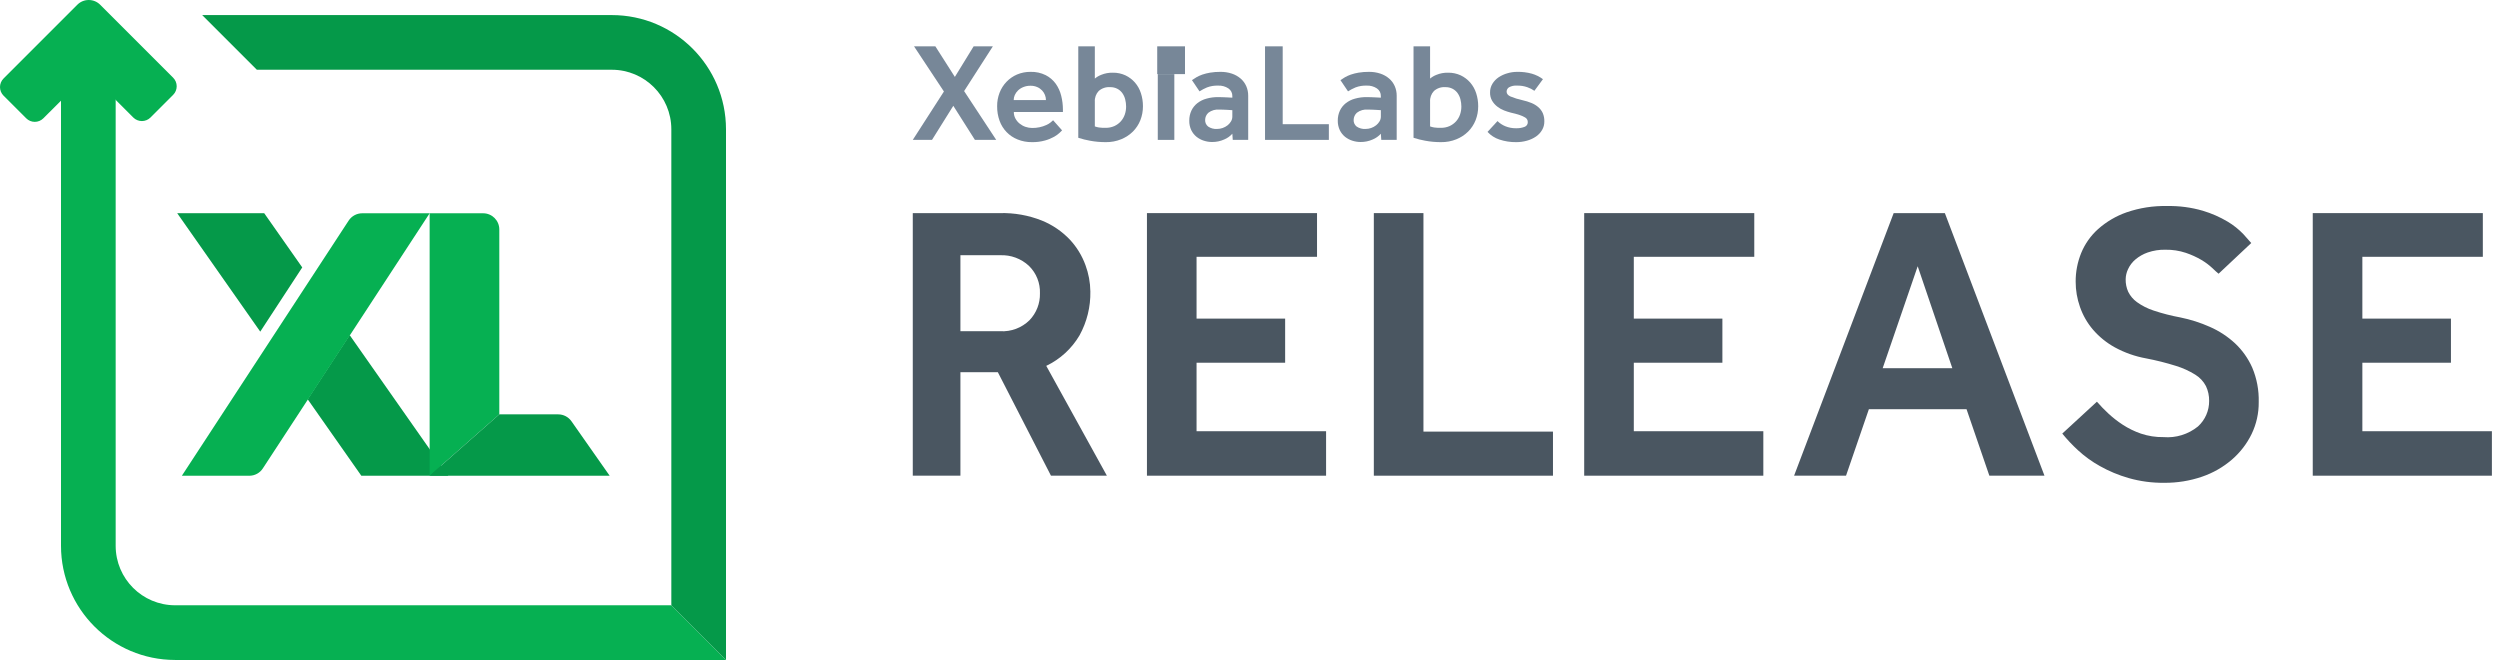
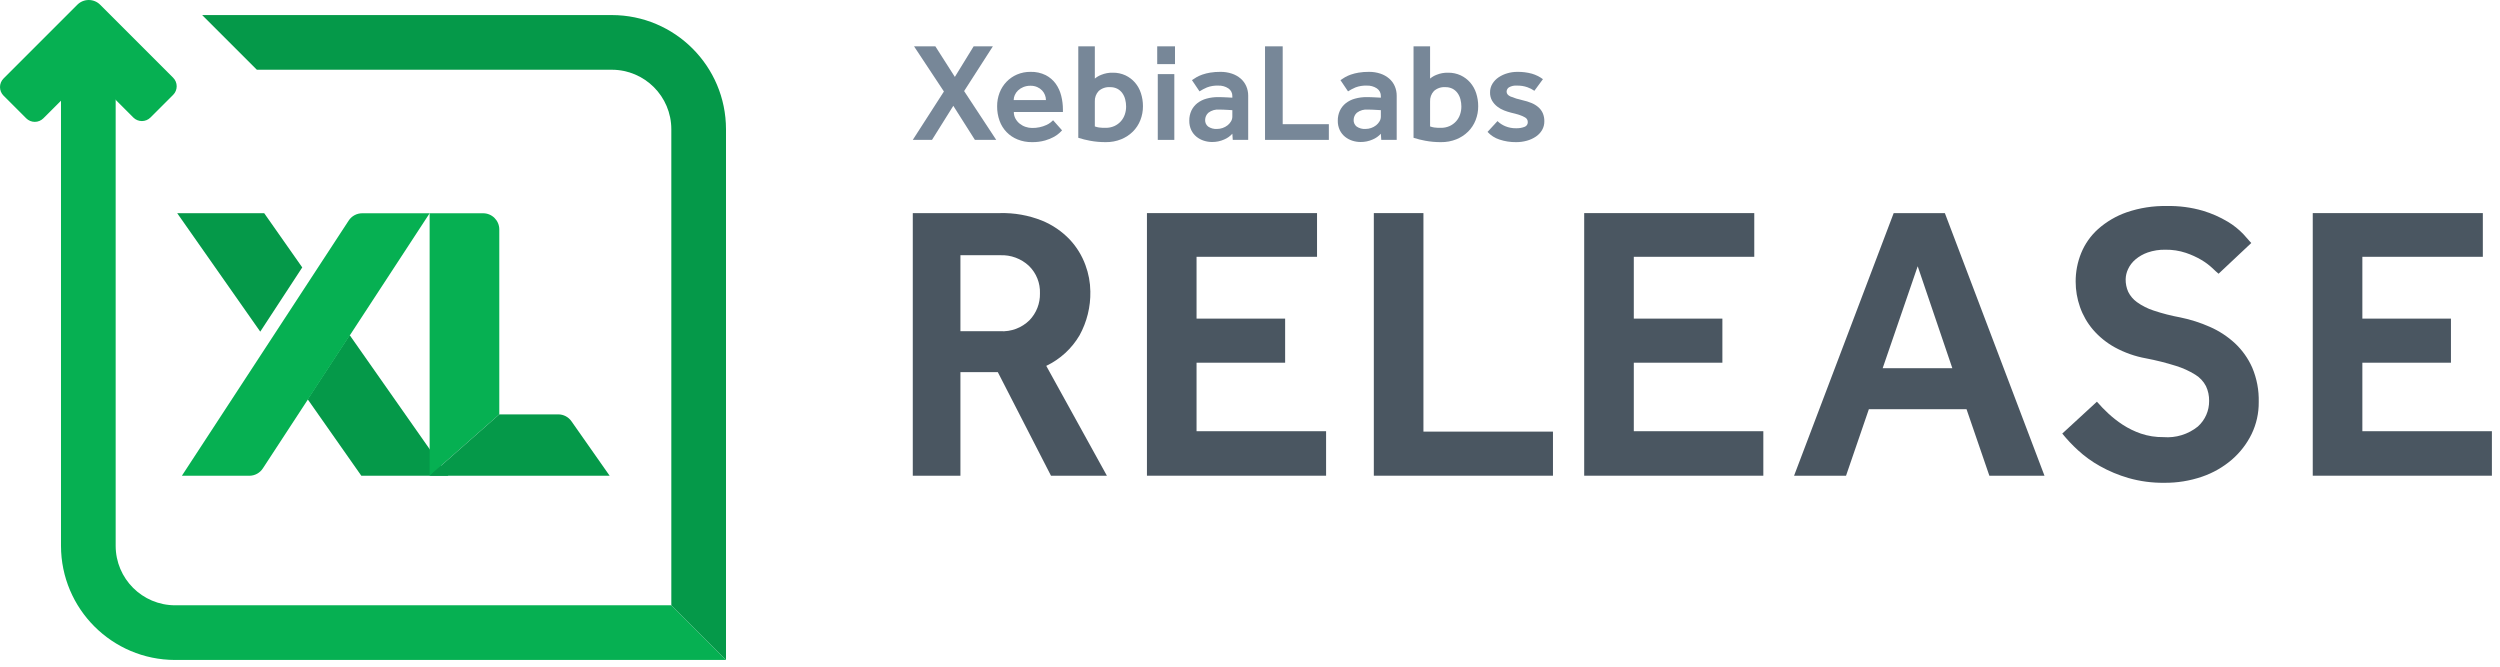
- <svg xmlns="http://www.w3.org/2000/svg" width="90px" height="24px" viewBox="0 0 90 24" version="1.1">
+ <svg xmlns="http://www.w3.org/2000/svg" width="300px" height="80px" viewBox="0 0 300 80" version="1.1">
  <defs />
  <g id="Page-1" stroke="none" stroke-width="1" fill="none" fill-rule="evenodd">
-     <g id="xlr-2color-mark-115x32" fill-rule="nonzero">
-       <path d="M53.91,4.359 C53.99,4.438 54.086,4.501 54.19,4.544 C54.312,4.594 54.444,4.619 54.576,4.617 C54.681,4.621 54.786,4.604 54.884,4.567 C54.955,4.542 55.002,4.475 55,4.4 C55.004,4.325 54.962,4.255 54.894,4.223 C54.837,4.19 54.776,4.163 54.712,4.142 C54.61,4.108 54.505,4.08 54.399,4.057 C54.314,4.035 54.229,4.008 54.147,3.976 C54.059,3.942 53.976,3.895 53.902,3.837 C53.827,3.779 53.763,3.707 53.715,3.625 C53.664,3.535 53.639,3.433 53.642,3.329 C53.64,3.218 53.67,3.109 53.728,3.014 C53.785,2.921 53.862,2.842 53.952,2.781 C54.049,2.718 54.154,2.669 54.266,2.638 C54.38,2.604 54.498,2.587 54.616,2.587 C54.796,2.583 54.976,2.605 55.149,2.653 C55.292,2.695 55.426,2.761 55.546,2.85 L55.238,3.269 C55.16,3.214 55.075,3.171 54.985,3.14 C54.867,3.099 54.742,3.079 54.616,3.082 C54.514,3.073 54.411,3.095 54.321,3.145 C54.27,3.18 54.238,3.237 54.238,3.299 C54.238,3.373 54.284,3.431 54.377,3.473 C54.516,3.53 54.661,3.575 54.808,3.607 C54.92,3.631 55.029,3.665 55.134,3.708 C55.224,3.745 55.308,3.796 55.382,3.86 C55.449,3.919 55.504,3.992 55.541,4.074 C55.58,4.168 55.599,4.268 55.596,4.37 C55.598,4.479 55.57,4.586 55.515,4.68 C55.46,4.774 55.385,4.854 55.296,4.915 C55.197,4.982 55.088,5.032 54.972,5.064 C54.845,5.1 54.713,5.118 54.581,5.117 C54.377,5.12 54.174,5.088 53.98,5.024 C53.816,4.97 53.668,4.876 53.551,4.748 L53.91,4.359 Z" id="Shape" fill="#778798" />
-       <polygon id="Shape" fill="#778798" points="33.981 3.294 32.905 1.668 33.673 1.668 34.375 2.769 35.051 1.668 35.743 1.668 34.708 3.279 35.864 5.036 35.097 5.036 34.319 3.809 33.552 5.036 32.86 5.036" />
-       <path d="M38.235,4.693 L38.151,4.776 C38.092,4.832 38.026,4.88 37.955,4.92 C37.851,4.978 37.741,5.024 37.626,5.056 C37.471,5.1 37.31,5.12 37.149,5.117 C36.973,5.119 36.798,5.087 36.634,5.021 C36.331,4.901 36.095,4.656 35.985,4.349 C35.924,4.181 35.895,4.003 35.897,3.824 C35.895,3.658 35.925,3.492 35.985,3.337 C36.041,3.192 36.125,3.059 36.233,2.946 C36.34,2.834 36.469,2.744 36.611,2.683 C36.765,2.618 36.931,2.585 37.099,2.587 C37.288,2.581 37.476,2.622 37.646,2.706 C37.79,2.779 37.913,2.886 38.008,3.016 C38.1,3.147 38.167,3.295 38.204,3.45 C38.245,3.612 38.265,3.779 38.265,3.945 L38.265,4.031 L36.498,4.031 C36.496,4.114 36.516,4.196 36.556,4.269 C36.594,4.339 36.645,4.4 36.707,4.45 C36.77,4.501 36.842,4.541 36.919,4.567 C36.995,4.593 37.074,4.606 37.154,4.607 C37.333,4.61 37.511,4.573 37.674,4.498 C37.727,4.474 37.778,4.444 37.823,4.407 C37.862,4.375 37.891,4.349 37.912,4.329 L38.235,4.693 Z M37.654,3.602 C37.654,3.54 37.642,3.478 37.619,3.42 C37.595,3.359 37.56,3.304 37.515,3.256 C37.466,3.205 37.407,3.163 37.341,3.135 C37.265,3.102 37.182,3.085 37.099,3.087 C37.01,3.085 36.921,3.102 36.839,3.135 C36.768,3.163 36.704,3.204 36.649,3.256 C36.6,3.303 36.561,3.359 36.533,3.42 C36.507,3.477 36.493,3.539 36.493,3.602 L37.654,3.602 Z" id="Shape" fill="#778798" />
-       <path d="M38.818,1.668 L39.414,1.668 L39.414,2.829 C39.483,2.771 39.562,2.725 39.646,2.693 C39.778,2.639 39.919,2.614 40.06,2.617 C40.218,2.614 40.374,2.647 40.517,2.713 C40.647,2.775 40.763,2.863 40.858,2.971 C40.955,3.083 41.028,3.214 41.073,3.355 C41.122,3.506 41.147,3.665 41.146,3.824 C41.147,3.996 41.116,4.167 41.053,4.327 C40.993,4.48 40.901,4.619 40.785,4.736 C40.664,4.855 40.521,4.949 40.363,5.013 C40.187,5.085 39.998,5.12 39.808,5.117 C39.617,5.118 39.427,5.101 39.24,5.066 C39.097,5.041 38.956,5.005 38.818,4.96 L38.818,1.668 Z M39.414,4.551 C39.462,4.568 39.511,4.581 39.561,4.589 C39.639,4.599 39.719,4.604 39.798,4.602 C39.907,4.604 40.016,4.583 40.116,4.539 C40.204,4.499 40.283,4.441 40.348,4.37 C40.412,4.299 40.461,4.215 40.492,4.125 C40.524,4.033 40.54,3.936 40.54,3.839 C40.54,3.751 40.529,3.663 40.507,3.577 C40.487,3.496 40.452,3.42 40.404,3.352 C40.357,3.287 40.296,3.233 40.224,3.196 C40.144,3.155 40.055,3.135 39.964,3.137 C39.814,3.126 39.666,3.176 39.553,3.276 C39.456,3.379 39.406,3.517 39.414,3.658 L39.414,4.551 Z" id="Shape" fill="#778798" />
-       <polygon id="Shape" fill="#778798" points="41.68 2.668 42.276 2.668 42.276 5.036 41.68 5.036" />
-       <path d="M44.364,4.814 C44.283,4.904 44.183,4.975 44.071,5.021 C43.933,5.083 43.783,5.114 43.632,5.112 C43.534,5.112 43.436,5.096 43.342,5.066 C43.247,5.037 43.158,4.989 43.079,4.928 C42.998,4.863 42.933,4.781 42.887,4.688 C42.836,4.581 42.811,4.463 42.814,4.344 C42.812,4.22 42.838,4.096 42.89,3.983 C42.939,3.879 43.012,3.787 43.102,3.716 C43.199,3.64 43.311,3.584 43.43,3.552 C43.568,3.513 43.711,3.494 43.854,3.496 C43.901,3.496 43.954,3.497 44.011,3.499 C44.068,3.5 44.124,3.503 44.178,3.506 C44.238,3.509 44.3,3.513 44.364,3.516 L44.364,3.461 C44.368,3.35 44.315,3.245 44.223,3.183 C44.114,3.111 43.985,3.076 43.854,3.082 C43.717,3.077 43.579,3.099 43.45,3.148 C43.357,3.187 43.268,3.234 43.183,3.289 L42.91,2.885 C42.957,2.851 43.011,2.817 43.072,2.781 C43.139,2.743 43.21,2.711 43.284,2.685 C43.375,2.654 43.469,2.631 43.564,2.615 C43.687,2.595 43.811,2.586 43.935,2.587 C44.075,2.585 44.214,2.606 44.347,2.65 C44.462,2.688 44.569,2.748 44.662,2.827 C44.749,2.902 44.818,2.995 44.864,3.099 C44.912,3.208 44.936,3.326 44.935,3.445 L44.935,5.036 L44.379,5.036 L44.364,4.814 Z M44.364,3.966 C44.304,3.962 44.245,3.959 44.188,3.955 C44.14,3.952 44.091,3.95 44.039,3.948 C43.986,3.946 43.942,3.945 43.905,3.945 C43.761,3.931 43.616,3.971 43.501,4.059 C43.427,4.126 43.385,4.22 43.385,4.319 C43.381,4.411 43.421,4.499 43.493,4.556 C43.588,4.62 43.7,4.65 43.814,4.642 C43.951,4.642 44.085,4.596 44.193,4.511 C44.242,4.472 44.284,4.424 44.316,4.37 C44.348,4.318 44.364,4.258 44.364,4.198 L44.364,3.966 Z" id="Shape" fill="#778798" />
-       <polygon id="Shape" fill="#778798" points="45.541 1.668 46.177 1.668 46.177 4.471 47.839 4.471 47.839 5.036 45.541 5.036" />
-       <path d="M49.711,4.814 C49.629,4.904 49.529,4.975 49.418,5.021 C49.28,5.083 49.13,5.114 48.978,5.112 C48.88,5.112 48.782,5.096 48.688,5.066 C48.593,5.037 48.504,4.989 48.425,4.928 C48.344,4.863 48.279,4.781 48.234,4.688 C48.183,4.581 48.158,4.463 48.16,4.344 C48.158,4.22 48.184,4.096 48.236,3.983 C48.285,3.879 48.358,3.787 48.448,3.716 C48.546,3.64 48.657,3.584 48.776,3.552 C48.914,3.513 49.057,3.494 49.2,3.496 C49.248,3.496 49.3,3.497 49.357,3.499 C49.414,3.5 49.47,3.503 49.524,3.506 C49.584,3.509 49.647,3.513 49.71,3.516 L49.71,3.461 C49.714,3.35 49.661,3.245 49.569,3.183 C49.46,3.111 49.331,3.076 49.2,3.082 C49.063,3.077 48.925,3.099 48.797,3.148 C48.704,3.187 48.614,3.234 48.529,3.289 L48.256,2.885 C48.303,2.851 48.357,2.817 48.418,2.781 C48.485,2.743 48.556,2.711 48.63,2.685 C48.721,2.654 48.815,2.631 48.91,2.615 C49.033,2.595 49.157,2.586 49.281,2.587 C49.421,2.585 49.56,2.606 49.693,2.65 C49.808,2.688 49.916,2.748 50.008,2.827 C50.095,2.902 50.164,2.995 50.21,3.099 C50.258,3.208 50.282,3.326 50.281,3.445 L50.281,5.036 L49.726,5.036 L49.711,4.814 Z M49.711,3.966 C49.65,3.962 49.591,3.959 49.534,3.955 C49.487,3.952 49.437,3.95 49.385,3.948 C49.333,3.946 49.288,3.945 49.251,3.945 C49.107,3.931 48.962,3.971 48.847,4.059 C48.774,4.126 48.732,4.22 48.731,4.319 C48.727,4.411 48.767,4.499 48.839,4.556 C48.934,4.62 49.047,4.65 49.16,4.642 C49.298,4.642 49.431,4.596 49.539,4.511 C49.588,4.472 49.63,4.424 49.663,4.37 C49.694,4.318 49.711,4.258 49.711,4.198 L49.711,3.966 Z" id="Shape" fill="#778798" />
-       <path d="M50.887,1.668 L51.483,1.668 L51.483,2.829 C51.552,2.771 51.631,2.725 51.715,2.693 C51.847,2.639 51.988,2.614 52.129,2.617 C52.287,2.614 52.443,2.647 52.586,2.713 C52.716,2.775 52.832,2.863 52.927,2.971 C53.024,3.083 53.097,3.214 53.142,3.355 C53.191,3.506 53.216,3.665 53.215,3.824 C53.216,3.996 53.185,4.167 53.122,4.327 C53.061,4.48 52.97,4.619 52.854,4.736 C52.733,4.855 52.59,4.949 52.432,5.013 C52.256,5.085 52.067,5.12 51.877,5.117 C51.686,5.118 51.496,5.101 51.309,5.066 C51.166,5.041 51.025,5.005 50.887,4.96 L50.887,1.668 Z M51.483,4.551 C51.531,4.568 51.58,4.581 51.63,4.589 C51.708,4.599 51.788,4.604 51.867,4.602 C51.976,4.604 52.085,4.583 52.185,4.539 C52.273,4.499 52.352,4.441 52.417,4.37 C52.481,4.299 52.53,4.215 52.561,4.125 C52.593,4.033 52.609,3.936 52.609,3.839 C52.609,3.751 52.598,3.663 52.576,3.577 C52.556,3.496 52.521,3.42 52.473,3.352 C52.426,3.287 52.365,3.233 52.293,3.196 C52.213,3.155 52.124,3.135 52.033,3.137 C51.883,3.126 51.735,3.176 51.622,3.276 C51.525,3.379 51.475,3.517 51.483,3.658 L51.483,4.551 Z" id="Shape" fill="#778798" />
-       <rect id="Rectangle-path" fill="#778798" x="41.66" y="1.668" width="1" height="1" />
-       <path d="M0.944,4.259 L0.128,3.444 C-0.043,3.273 -0.043,2.997 0.128,2.826 L2.783,0.171 C2.892,0.061 3.04,9.27757607e-06 3.195,9.27757607e-06 C3.349,9.27757607e-06 3.497,0.061 3.607,0.171 L6.233,2.797 C6.315,2.879 6.361,2.99 6.361,3.106 C6.361,3.222 6.315,3.333 6.233,3.415 L5.417,4.231 C5.246,4.401 4.97,4.401 4.799,4.231 L3.195,2.626 L1.561,4.259 C1.479,4.341 1.368,4.387 1.252,4.387 C1.136,4.387 1.025,4.341 0.944,4.259 Z" id="Shape" fill="#06B052" />
-       <path d="M24.168,21.79 L6.304,21.79 C5.123,21.789 4.165,20.832 4.164,19.65 L4.164,2.319 L2.196,2.319 L2.196,19.65 C2.198,21.918 4.036,23.756 6.304,23.759 L26.136,23.759 L24.168,21.79 Z" id="Shape" fill="#06B052" />
-       <polygon id="Shape" fill="#059949" points="16.139 17.127 12.587 12.062 11.076 14.373 13.008 17.127" />
-       <path d="M13.04,7.678 C12.843,7.678 12.66,7.777 12.552,7.941 L6.547,17.127 L8.974,17.127 C9.175,17.127 9.361,17.025 9.467,16.855 L15.467,7.678 L13.04,7.678 Z" id="Shape" fill="#06B052" />
-       <path d="M17.975,14.917 L17.975,8.26 C17.975,7.938 17.714,7.678 17.392,7.678 L15.467,7.678 L15.467,17.127 L17.975,14.917 Z" id="Shape" fill="#06B052" />
-       <path d="M20.572,15.165 C20.463,15.01 20.285,14.917 20.095,14.917 L17.975,14.917 L15.467,17.127 L15.467,17.127 L21.948,17.127 L20.572,15.165 Z" id="Shape" fill="#059949" />
-       <polygon id="Shape" fill="#059949" points="9.512 7.676 6.38 7.676 9.369 11.939 10.881 9.627" />
-       <path d="M22.027,0.543 L7.279,0.543 L9.247,2.511 L22.027,2.511 C23.209,2.512 24.166,3.47 24.168,4.651 L24.168,21.79 L26.136,23.759 L26.136,4.651 C26.133,2.383 24.295,0.545 22.027,0.543 Z" id="Shape" fill="#059949" />
-       <path d="M32.86,7.672 L35.993,7.672 C36.511,7.658 37.027,7.749 37.509,7.941 C37.89,8.096 38.233,8.33 38.516,8.628 C38.762,8.892 38.952,9.203 39.076,9.542 C39.189,9.846 39.249,10.168 39.253,10.492 C39.264,11.044 39.129,11.589 38.863,12.073 C38.582,12.55 38.165,12.933 37.665,13.171 L39.848,17.125 L37.835,17.125 L35.922,13.398 L34.575,13.398 L34.575,17.125 L32.86,17.125 L32.86,7.672 Z M36.007,11.924 C36.399,11.947 36.783,11.803 37.063,11.527 C37.311,11.268 37.446,10.921 37.438,10.563 C37.452,10.191 37.308,9.831 37.042,9.571 C36.762,9.31 36.389,9.172 36.007,9.188 L34.575,9.188 L34.575,11.924 L36.007,11.924 Z" id="Shape" fill="#4A5661" />
-       <polygon id="Shape" fill="#4A5661" points="41.29 7.672 47.413 7.672 47.413 9.245 43.076 9.245 43.076 11.47 46.265 11.47 46.265 13.058 43.076 13.058 43.076 15.524 47.739 15.524 47.739 17.125 41.29 17.125" />
-       <polygon id="Shape" fill="#4A5661" points="49.458 7.672 51.244 7.672 51.244 15.538 55.907 15.538 55.907 17.125 49.458 17.125" />
-       <polygon id="Shape" fill="#4A5661" points="57.031 7.672 63.154 7.672 63.154 9.245 58.817 9.245 58.817 11.47 62.006 11.47 62.006 13.058 58.817 13.058 58.817 15.524 63.48 15.524 63.48 17.125 57.031 17.125" />
-       <path d="M68.172,7.672 L70.015,7.672 L73.601,17.125 L71.617,17.125 L70.795,14.73 L67.28,14.73 L66.457,17.125 L64.587,17.125 L68.172,7.672 Z M70.284,13.256 L69.037,9.585 L67.776,13.256 L70.284,13.256 Z" id="Shape" fill="#4A5661" />
-       <path d="M75.489,14.461 C75.616,14.607 75.751,14.747 75.893,14.879 C76.056,15.031 76.231,15.168 76.418,15.29 C76.621,15.422 76.84,15.529 77.07,15.609 C77.332,15.697 77.608,15.741 77.885,15.736 C78.332,15.773 78.776,15.636 79.125,15.354 C79.385,15.119 79.532,14.783 79.529,14.433 C79.532,14.249 79.493,14.067 79.415,13.901 C79.327,13.732 79.195,13.59 79.033,13.49 C78.814,13.354 78.578,13.246 78.331,13.171 C77.98,13.061 77.622,12.971 77.261,12.902 C76.866,12.831 76.486,12.697 76.134,12.505 C75.836,12.341 75.57,12.125 75.347,11.867 C75.142,11.627 74.984,11.35 74.88,11.052 C74.776,10.758 74.723,10.449 74.724,10.138 C74.722,9.786 74.79,9.437 74.922,9.11 C75.057,8.78 75.266,8.484 75.532,8.246 C75.832,7.98 76.181,7.775 76.559,7.643 C77.026,7.483 77.518,7.406 78.012,7.417 C78.448,7.408 78.883,7.465 79.302,7.587 C79.617,7.681 79.92,7.814 80.202,7.983 C80.408,8.106 80.596,8.257 80.762,8.43 C80.894,8.577 80.988,8.683 81.045,8.749 L79.869,9.854 C79.821,9.817 79.746,9.748 79.642,9.649 C79.523,9.538 79.392,9.441 79.252,9.358 C79.075,9.254 78.887,9.169 78.692,9.103 C78.455,9.024 78.206,8.986 77.955,8.99 C77.738,8.985 77.523,9.019 77.317,9.089 C77.154,9.146 77.003,9.232 76.871,9.344 C76.759,9.439 76.67,9.558 76.609,9.691 C76.555,9.804 76.526,9.928 76.524,10.053 C76.521,10.209 76.552,10.364 76.616,10.506 C76.689,10.653 76.796,10.779 76.928,10.875 C77.111,11.007 77.315,11.11 77.53,11.18 C77.845,11.285 78.167,11.368 78.494,11.428 C78.859,11.502 79.216,11.616 79.557,11.768 C79.887,11.913 80.191,12.111 80.457,12.356 C80.722,12.604 80.934,12.903 81.081,13.235 C81.246,13.627 81.325,14.05 81.314,14.475 C81.319,14.872 81.231,15.265 81.059,15.623 C80.888,15.975 80.647,16.288 80.351,16.544 C80.034,16.817 79.669,17.026 79.273,17.161 C78.836,17.311 78.375,17.385 77.913,17.381 C77.479,17.386 77.047,17.329 76.63,17.21 C76.27,17.107 75.922,16.962 75.595,16.778 C75.309,16.619 75.043,16.426 74.802,16.204 C74.601,16.019 74.414,15.82 74.242,15.609 L75.489,14.461 Z" id="Shape" fill="#4A5661" />
-       <polygon id="Shape" fill="#4A5661" points="83.259 7.672 89.382 7.672 89.382 9.245 85.045 9.245 85.045 11.47 88.234 11.47 88.234 13.058 85.045 13.058 85.045 15.524 89.708 15.524 89.708 17.125 83.259 17.125" />
+     <g id="xlr-2color-mark-300" fill-rule="nonzero">
+       <path d="M179.698,14.532 C179.968,14.794 180.285,15.002 180.633,15.146 C181.041,15.315 181.479,15.398 181.92,15.39 C182.27,15.403 182.619,15.346 182.947,15.222 C183.183,15.141 183.34,14.916 183.334,14.666 C183.346,14.417 183.206,14.184 182.981,14.077 C182.789,13.967 182.585,13.876 182.375,13.808 C182.032,13.695 181.684,13.599 181.331,13.522 C181.045,13.449 180.764,13.359 180.49,13.252 C180.196,13.139 179.921,12.983 179.673,12.79 C179.423,12.596 179.211,12.356 179.051,12.083 C178.881,11.783 178.797,11.442 178.806,11.098 C178.8,10.727 178.899,10.362 179.092,10.046 C179.284,9.737 179.539,9.473 179.841,9.272 C180.162,9.058 180.514,8.896 180.885,8.792 C181.265,8.681 181.659,8.624 182.055,8.624 C182.654,8.611 183.252,8.685 183.831,8.842 C184.306,8.982 184.754,9.204 185.152,9.499 L184.125,10.896 C183.866,10.715 183.583,10.571 183.284,10.467 C182.889,10.33 182.473,10.264 182.055,10.273 C181.713,10.242 181.369,10.315 181.07,10.484 C180.899,10.598 180.795,10.791 180.792,10.997 C180.792,11.244 180.947,11.437 181.255,11.578 C181.721,11.768 182.203,11.917 182.695,12.024 C183.066,12.103 183.429,12.216 183.78,12.36 C184.081,12.483 184.359,12.654 184.605,12.865 C184.831,13.063 185.012,13.307 185.135,13.581 C185.266,13.892 185.329,14.228 185.32,14.565 C185.325,14.928 185.232,15.286 185.051,15.601 C184.868,15.913 184.618,16.18 184.319,16.383 C183.989,16.606 183.625,16.774 183.242,16.88 C182.817,17 182.378,17.059 181.937,17.057 C181.257,17.066 180.579,16.961 179.934,16.745 C179.386,16.568 178.893,16.252 178.504,15.828 L179.698,14.532 Z" id="Shape" fill="#778798" />
+       <polygon id="Shape" fill="#778798" points="113.269 10.98 109.684 5.56 112.243 5.56 114.583 9.229 116.838 5.56 119.144 5.56 115.694 10.93 119.548 16.787 116.989 16.787 114.397 12.697 111.839 16.787 109.533 16.787" />
+       <path d="M127.449,15.642 L127.171,15.92 C126.973,16.106 126.753,16.268 126.515,16.4 C126.169,16.593 125.802,16.746 125.421,16.854 C124.903,16.999 124.367,17.067 123.83,17.056 C123.242,17.064 122.659,16.955 122.114,16.737 C121.104,16.337 120.315,15.521 119.95,14.498 C119.748,13.937 119.648,13.344 119.656,12.747 C119.651,12.192 119.751,11.641 119.95,11.123 C120.137,10.638 120.417,10.195 120.775,9.819 C121.133,9.445 121.562,9.148 122.037,8.943 C122.551,8.725 123.104,8.616 123.662,8.623 C124.294,8.604 124.921,8.74 125.488,9.019 C125.965,9.264 126.378,9.619 126.692,10.054 C127,10.491 127.222,10.982 127.348,11.502 C127.483,12.041 127.551,12.595 127.55,13.151 L127.55,13.438 L121.659,13.438 C121.655,13.713 121.721,13.986 121.853,14.229 C121.979,14.462 122.151,14.668 122.357,14.835 C122.568,15.005 122.808,15.136 123.064,15.222 C123.316,15.309 123.58,15.355 123.847,15.356 C124.445,15.367 125.037,15.243 125.581,14.994 C125.758,14.914 125.925,14.813 126.077,14.692 C126.206,14.585 126.304,14.498 126.372,14.431 L127.449,15.642 Z M125.514,12.007 C125.512,11.799 125.472,11.594 125.396,11.401 C125.316,11.198 125.199,11.013 125.051,10.854 C124.886,10.682 124.688,10.544 124.47,10.45 C124.215,10.339 123.94,10.285 123.662,10.29 C123.365,10.284 123.07,10.339 122.795,10.45 C122.561,10.544 122.347,10.681 122.164,10.854 C122.001,11.009 121.869,11.195 121.777,11.401 C121.689,11.591 121.644,11.798 121.642,12.007 L125.514,12.007 Z" id="Shape" fill="#778798" />
+       <path d="M129.394,5.56 L131.38,5.56 L131.38,9.431 C131.611,9.238 131.873,9.084 132.154,8.977 C132.592,8.798 133.062,8.712 133.535,8.724 C134.06,8.715 134.581,8.824 135.058,9.044 C135.491,9.25 135.878,9.542 136.194,9.903 C136.517,10.277 136.76,10.712 136.91,11.182 C137.074,11.687 137.157,12.216 137.154,12.748 C137.158,13.321 137.052,13.889 136.842,14.422 C136.642,14.933 136.338,15.397 135.95,15.786 C135.547,16.184 135.069,16.498 134.545,16.711 C133.957,16.949 133.327,17.066 132.693,17.056 C132.058,17.061 131.424,17.005 130.8,16.888 C130.324,16.802 129.854,16.684 129.394,16.535 L129.394,5.56 Z M131.38,15.171 C131.539,15.228 131.702,15.27 131.868,15.297 C132.131,15.331 132.395,15.345 132.66,15.34 C133.024,15.348 133.386,15.276 133.72,15.129 C134.014,14.996 134.277,14.804 134.494,14.565 C134.708,14.329 134.871,14.051 134.974,13.749 C135.08,13.443 135.134,13.122 135.134,12.798 C135.135,12.503 135.098,12.209 135.024,11.923 C134.957,11.654 134.84,11.4 134.679,11.174 C134.523,10.956 134.319,10.777 134.082,10.652 C133.813,10.517 133.515,10.45 133.215,10.458 C132.714,10.421 132.219,10.588 131.843,10.921 C131.521,11.264 131.354,11.723 131.38,12.192 L131.38,15.171 Z" id="Shape" fill="#778798" />
+       <polygon id="Shape" fill="#778798" points="138.933 8.893 140.919 8.893 140.919 16.787 138.933 16.787" />
+       <path d="M147.881,16.046 C147.611,16.346 147.277,16.582 146.905,16.737 C146.445,16.943 145.945,17.047 145.441,17.04 C145.112,17.039 144.786,16.988 144.473,16.888 C144.155,16.788 143.859,16.632 143.597,16.425 C143.327,16.21 143.109,15.937 142.958,15.626 C142.788,15.268 142.705,14.876 142.714,14.481 C142.707,14.066 142.793,13.655 142.966,13.278 C143.13,12.93 143.372,12.625 143.673,12.386 C143.998,12.133 144.37,11.947 144.767,11.839 C145.227,11.711 145.703,11.648 146.181,11.653 C146.338,11.653 146.512,11.656 146.703,11.662 C146.894,11.667 147.079,11.676 147.258,11.687 C147.46,11.698 147.668,11.71 147.881,11.721 L147.881,11.536 C147.893,11.167 147.715,10.817 147.41,10.61 C147.046,10.371 146.616,10.253 146.181,10.273 C145.722,10.255 145.264,10.33 144.834,10.492 C144.524,10.624 144.226,10.781 143.942,10.963 L143.034,9.616 C143.19,9.504 143.37,9.389 143.572,9.271 C143.797,9.143 144.034,9.036 144.279,8.951 C144.583,8.847 144.896,8.768 145.213,8.716 C145.622,8.65 146.036,8.619 146.45,8.623 C146.916,8.617 147.379,8.688 147.822,8.834 C148.207,8.96 148.565,9.16 148.874,9.423 C149.163,9.672 149.393,9.982 149.547,10.332 C149.706,10.695 149.787,11.088 149.783,11.485 L149.783,16.787 L147.931,16.787 L147.881,16.046 Z M147.881,13.219 C147.679,13.208 147.483,13.196 147.292,13.185 C147.135,13.174 146.969,13.166 146.796,13.16 C146.621,13.154 146.473,13.151 146.349,13.151 C145.869,13.102 145.387,13.237 145.003,13.53 C144.758,13.752 144.618,14.067 144.616,14.397 C144.602,14.704 144.736,14.998 144.977,15.188 C145.292,15.4 145.668,15.501 146.046,15.474 C146.504,15.473 146.949,15.319 147.309,15.037 C147.474,14.906 147.613,14.746 147.721,14.565 C147.826,14.393 147.881,14.195 147.881,13.993 L147.881,13.219 Z" id="Shape" fill="#778798" />
+       <polygon id="Shape" fill="#778798" points="151.803 5.56 153.924 5.56 153.924 14.902 159.462 14.902 159.462 16.787 151.803 16.787" />
+       <path d="M165.702,16.046 C165.432,16.346 165.098,16.582 164.726,16.737 C164.265,16.943 163.766,17.047 163.261,17.04 C162.933,17.039 162.606,16.988 162.293,16.888 C161.976,16.788 161.679,16.632 161.418,16.425 C161.148,16.21 160.929,15.937 160.778,15.626 C160.609,15.268 160.525,14.876 160.535,14.481 C160.527,14.066 160.614,13.655 160.787,13.278 C160.951,12.93 161.193,12.625 161.494,12.386 C161.819,12.133 162.191,11.947 162.588,11.839 C163.048,11.711 163.524,11.648 164.002,11.653 C164.159,11.653 164.333,11.656 164.523,11.662 C164.714,11.667 164.899,11.676 165.079,11.687 C165.281,11.698 165.489,11.71 165.702,11.721 L165.702,11.536 C165.714,11.167 165.536,10.817 165.231,10.61 C164.867,10.371 164.436,10.253 164.002,10.273 C163.543,10.255 163.085,10.33 162.655,10.492 C162.345,10.624 162.047,10.781 161.763,10.963 L160.854,9.616 C161.011,9.504 161.191,9.389 161.393,9.271 C161.618,9.143 161.854,9.036 162.099,8.951 C162.404,8.847 162.716,8.768 163.034,8.716 C163.443,8.65 163.857,8.619 164.271,8.623 C164.737,8.617 165.2,8.688 165.643,8.834 C166.028,8.96 166.385,9.16 166.695,9.423 C166.984,9.672 167.214,9.982 167.368,10.332 C167.527,10.695 167.607,11.088 167.604,11.485 L167.604,16.787 L165.752,16.787 L165.702,16.046 Z M165.702,13.219 C165.5,13.208 165.303,13.196 165.113,13.185 C164.955,13.174 164.79,13.166 164.616,13.16 C164.442,13.154 164.293,13.151 164.17,13.151 C163.689,13.102 163.208,13.237 162.823,13.53 C162.579,13.752 162.438,14.067 162.437,14.397 C162.423,14.704 162.557,14.998 162.798,15.188 C163.113,15.4 163.489,15.501 163.867,15.474 C164.325,15.473 164.769,15.319 165.13,15.037 C165.294,14.906 165.434,14.746 165.542,14.565 C165.647,14.393 165.702,14.195 165.702,13.993 L165.702,13.219 Z" id="Shape" fill="#778798" />
+       <path d="M169.624,5.56 L171.61,5.56 L171.61,9.431 C171.841,9.238 172.103,9.084 172.384,8.977 C172.822,8.798 173.292,8.712 173.765,8.725 C174.29,8.715 174.811,8.824 175.288,9.045 C175.721,9.25 176.108,9.542 176.424,9.903 C176.746,10.277 176.99,10.712 177.14,11.182 C177.304,11.688 177.387,12.216 177.384,12.748 C177.388,13.321 177.282,13.889 177.072,14.422 C176.872,14.933 176.568,15.398 176.18,15.786 C175.777,16.184 175.299,16.498 174.775,16.712 C174.187,16.949 173.557,17.066 172.923,17.057 C172.288,17.061 171.654,17.005 171.029,16.888 C170.554,16.802 170.084,16.684 169.624,16.535 L169.624,5.56 Z M171.61,15.171 C171.769,15.228 171.932,15.27 172.098,15.297 C172.361,15.331 172.625,15.345 172.89,15.34 C173.254,15.348 173.616,15.276 173.95,15.129 C174.244,14.996 174.507,14.804 174.724,14.565 C174.938,14.329 175.101,14.051 175.204,13.749 C175.31,13.443 175.364,13.122 175.364,12.798 C175.365,12.503 175.328,12.209 175.255,11.923 C175.187,11.654 175.07,11.4 174.909,11.174 C174.753,10.956 174.549,10.777 174.312,10.652 C174.043,10.517 173.745,10.45 173.445,10.458 C172.944,10.421 172.449,10.588 172.073,10.921 C171.751,11.264 171.584,11.723 171.61,12.192 L171.61,15.171 Z" id="Shape" fill="#778798" />
+       <rect id="Rectangle-path" fill="#778798" x="138.866" y="5.56" width="2.134" height="2.134" />
+       <path d="M3.145,14.197 L0.426,11.479 C-0.142,10.91 -0.142,9.989 0.426,9.42 L9.277,0.569 C9.641,0.205 10.135,3.09252536e-05 10.65,3.09252536e-05 C11.164,3.09252536e-05 11.658,0.205 12.022,0.569 L20.777,9.325 C21.05,9.598 21.203,9.968 21.203,10.354 C21.203,10.74 21.05,11.11 20.777,11.383 L18.056,14.102 C17.488,14.67 16.566,14.67 15.998,14.102 L10.649,8.752 L5.204,14.198 C4.931,14.471 4.56,14.624 4.174,14.624 C3.788,14.624 3.418,14.47 3.145,14.197 Z" id="Shape" fill="#06B052" />
+       <path d="M80.559,72.635 L21.014,72.635 C17.075,72.63 13.884,69.439 13.88,65.501 L13.88,7.729 L7.319,7.729 L7.319,65.501 C7.328,73.061 13.454,79.187 21.014,79.196 L87.12,79.196 L80.559,72.635 Z" id="Shape" fill="#06B052" />
+       <polygon id="Shape" fill="#059949" points="53.797 57.09 41.957 40.207 36.92 47.91 43.36 57.09" />
+       <path d="M43.465,25.592 C42.81,25.592 42.199,25.922 41.841,26.471 L21.825,57.091 L29.915,57.091 C30.582,57.091 31.202,56.749 31.557,56.184 L51.556,25.592 L43.465,25.592 Z" id="Shape" fill="#06B052" />
+       <path d="M59.915,49.724 L59.915,27.532 C59.915,26.461 59.046,25.592 57.974,25.592 L51.556,25.592 L51.556,57.091 L59.915,49.724 Z" id="Shape" fill="#06B052" />
+       <path d="M68.573,50.551 C68.21,50.033 67.617,49.724 66.984,49.724 L59.915,49.724 L51.556,57.091 L51.556,57.091 L73.159,57.091 L68.573,50.551 Z" id="Shape" fill="#059949" />
+       <polygon id="Shape" fill="#059949" points="31.707 25.587 21.267 25.587 31.23 39.797 36.27 32.09" />
+       <path d="M73.425,1.808 L24.262,1.81 L30.823,8.369 L73.425,8.369 C77.363,8.374 80.554,11.565 80.559,15.503 L80.559,72.635 L87.12,79.196 L87.12,15.503 C87.111,7.944 80.985,1.817 73.425,1.808 Z" id="Shape" fill="#059949" />
+       <path d="M109.534,25.572 L119.976,25.572 C121.704,25.526 123.424,25.831 125.031,26.47 C126.299,26.987 127.442,27.768 128.385,28.761 C129.205,29.641 129.84,30.678 130.252,31.808 C130.629,32.822 130.829,33.892 130.842,34.974 C130.879,36.813 130.43,38.63 129.543,40.242 C128.608,41.834 127.217,43.109 125.551,43.903 L132.827,57.085 L126.118,57.085 L119.74,44.659 L115.251,44.659 L115.251,57.085 L109.534,57.085 L109.534,25.572 Z M120.023,39.746 C121.331,39.825 122.611,39.344 123.543,38.423 C124.37,37.561 124.82,36.405 124.795,35.21 C124.841,33.97 124.36,32.769 123.472,31.903 C122.54,31.033 121.297,30.573 120.023,30.627 L115.251,30.627 L115.251,39.746 L120.023,39.746 Z" id="Shape" fill="#4A5661" />
+       <polygon id="Shape" fill="#4A5661" points="137.633 25.572 158.044 25.572 158.044 30.816 143.586 30.816 143.586 38.234 154.216 38.234 154.216 43.525 143.586 43.525 143.586 51.746 159.131 51.746 159.131 57.085 137.633 57.085" />
+       <polygon id="Shape" fill="#4A5661" points="164.859 25.572 170.812 25.572 170.812 51.794 186.356 51.794 186.356 57.085 164.859 57.085" />
+       <polygon id="Shape" fill="#4A5661" points="190.103 25.572 210.513 25.572 210.513 30.816 196.056 30.816 196.056 38.234 206.686 38.234 206.686 43.525 196.056 43.525 196.056 51.746 211.6 51.746 211.6 57.085 190.103 57.085" />
+       <path d="M227.242,25.572 L233.383,25.572 L245.337,57.085 L238.723,57.085 L235.982,49.1 L224.265,49.1 L221.525,57.085 L215.289,57.085 L227.242,25.572 Z M234.281,44.187 L230.124,31.95 L225.919,44.187 L234.281,44.187 Z" id="Shape" fill="#4A5661" />
+       <path d="M251.63,48.203 C252.053,48.691 252.503,49.156 252.976,49.597 C253.519,50.103 254.104,50.561 254.725,50.967 C255.404,51.408 256.133,51.765 256.898,52.029 C257.773,52.325 258.692,52.469 259.615,52.455 C261.106,52.576 262.586,52.119 263.749,51.179 C264.617,50.396 265.108,49.278 265.095,48.108 C265.106,47.497 264.977,46.89 264.717,46.336 C264.424,45.772 263.984,45.298 263.442,44.966 C262.712,44.512 261.926,44.155 261.103,43.903 C259.933,43.535 258.741,43.235 257.536,43.005 C256.221,42.77 254.953,42.323 253.78,41.683 C252.787,41.135 251.899,40.416 251.157,39.557 C250.475,38.755 249.946,37.834 249.599,36.84 C249.254,35.861 249.078,34.83 249.079,33.792 C249.074,32.619 249.299,31.455 249.741,30.368 C250.191,29.266 250.886,28.28 251.772,27.485 C252.772,26.6 253.936,25.918 255.197,25.477 C256.754,24.943 258.394,24.688 260.04,24.722 C261.493,24.692 262.943,24.883 264.339,25.288 C265.39,25.602 266.399,26.047 267.34,26.611 C268.026,27.021 268.653,27.522 269.205,28.099 C269.646,28.589 269.961,28.943 270.151,29.163 L266.229,32.848 C266.071,32.722 265.819,32.494 265.474,32.163 C265.076,31.794 264.64,31.47 264.174,31.194 C263.583,30.847 262.958,30.562 262.308,30.344 C261.516,30.081 260.685,29.953 259.851,29.966 C259.128,29.951 258.409,30.062 257.725,30.296 C257.181,30.486 256.676,30.774 256.237,31.147 C255.865,31.465 255.566,31.86 255.363,32.304 C255.185,32.682 255.088,33.092 255.079,33.509 C255.069,34.03 255.174,34.546 255.386,35.021 C255.628,35.509 255.985,35.93 256.426,36.25 C257.038,36.692 257.715,37.034 258.434,37.266 C259.484,37.617 260.557,37.893 261.647,38.092 C262.865,38.341 264.053,38.721 265.189,39.226 C266.291,39.709 267.305,40.372 268.189,41.187 C269.072,42.013 269.779,43.009 270.268,44.115 C270.819,45.423 271.085,46.832 271.048,48.25 C271.062,49.574 270.771,50.883 270.197,52.077 C269.625,53.249 268.822,54.294 267.836,55.148 C266.781,56.056 265.562,56.754 264.245,57.203 C262.785,57.703 261.251,57.951 259.709,57.935 C258.264,57.953 256.824,57.762 255.434,57.368 C254.232,57.022 253.075,56.539 251.984,55.927 C251.03,55.396 250.142,54.753 249.339,54.013 C248.669,53.398 248.046,52.735 247.472,52.029 L251.63,48.203 Z" id="Shape" fill="#4A5661" />
+       <polygon id="Shape" fill="#4A5661" points="277.53 25.572 297.94 25.572 297.94 30.816 283.483 30.816 283.483 38.234 294.113 38.234 294.113 43.525 283.483 43.525 283.483 51.746 299.027 51.746 299.027 57.085 277.53 57.085" />
    </g>
  </g>
</svg>
